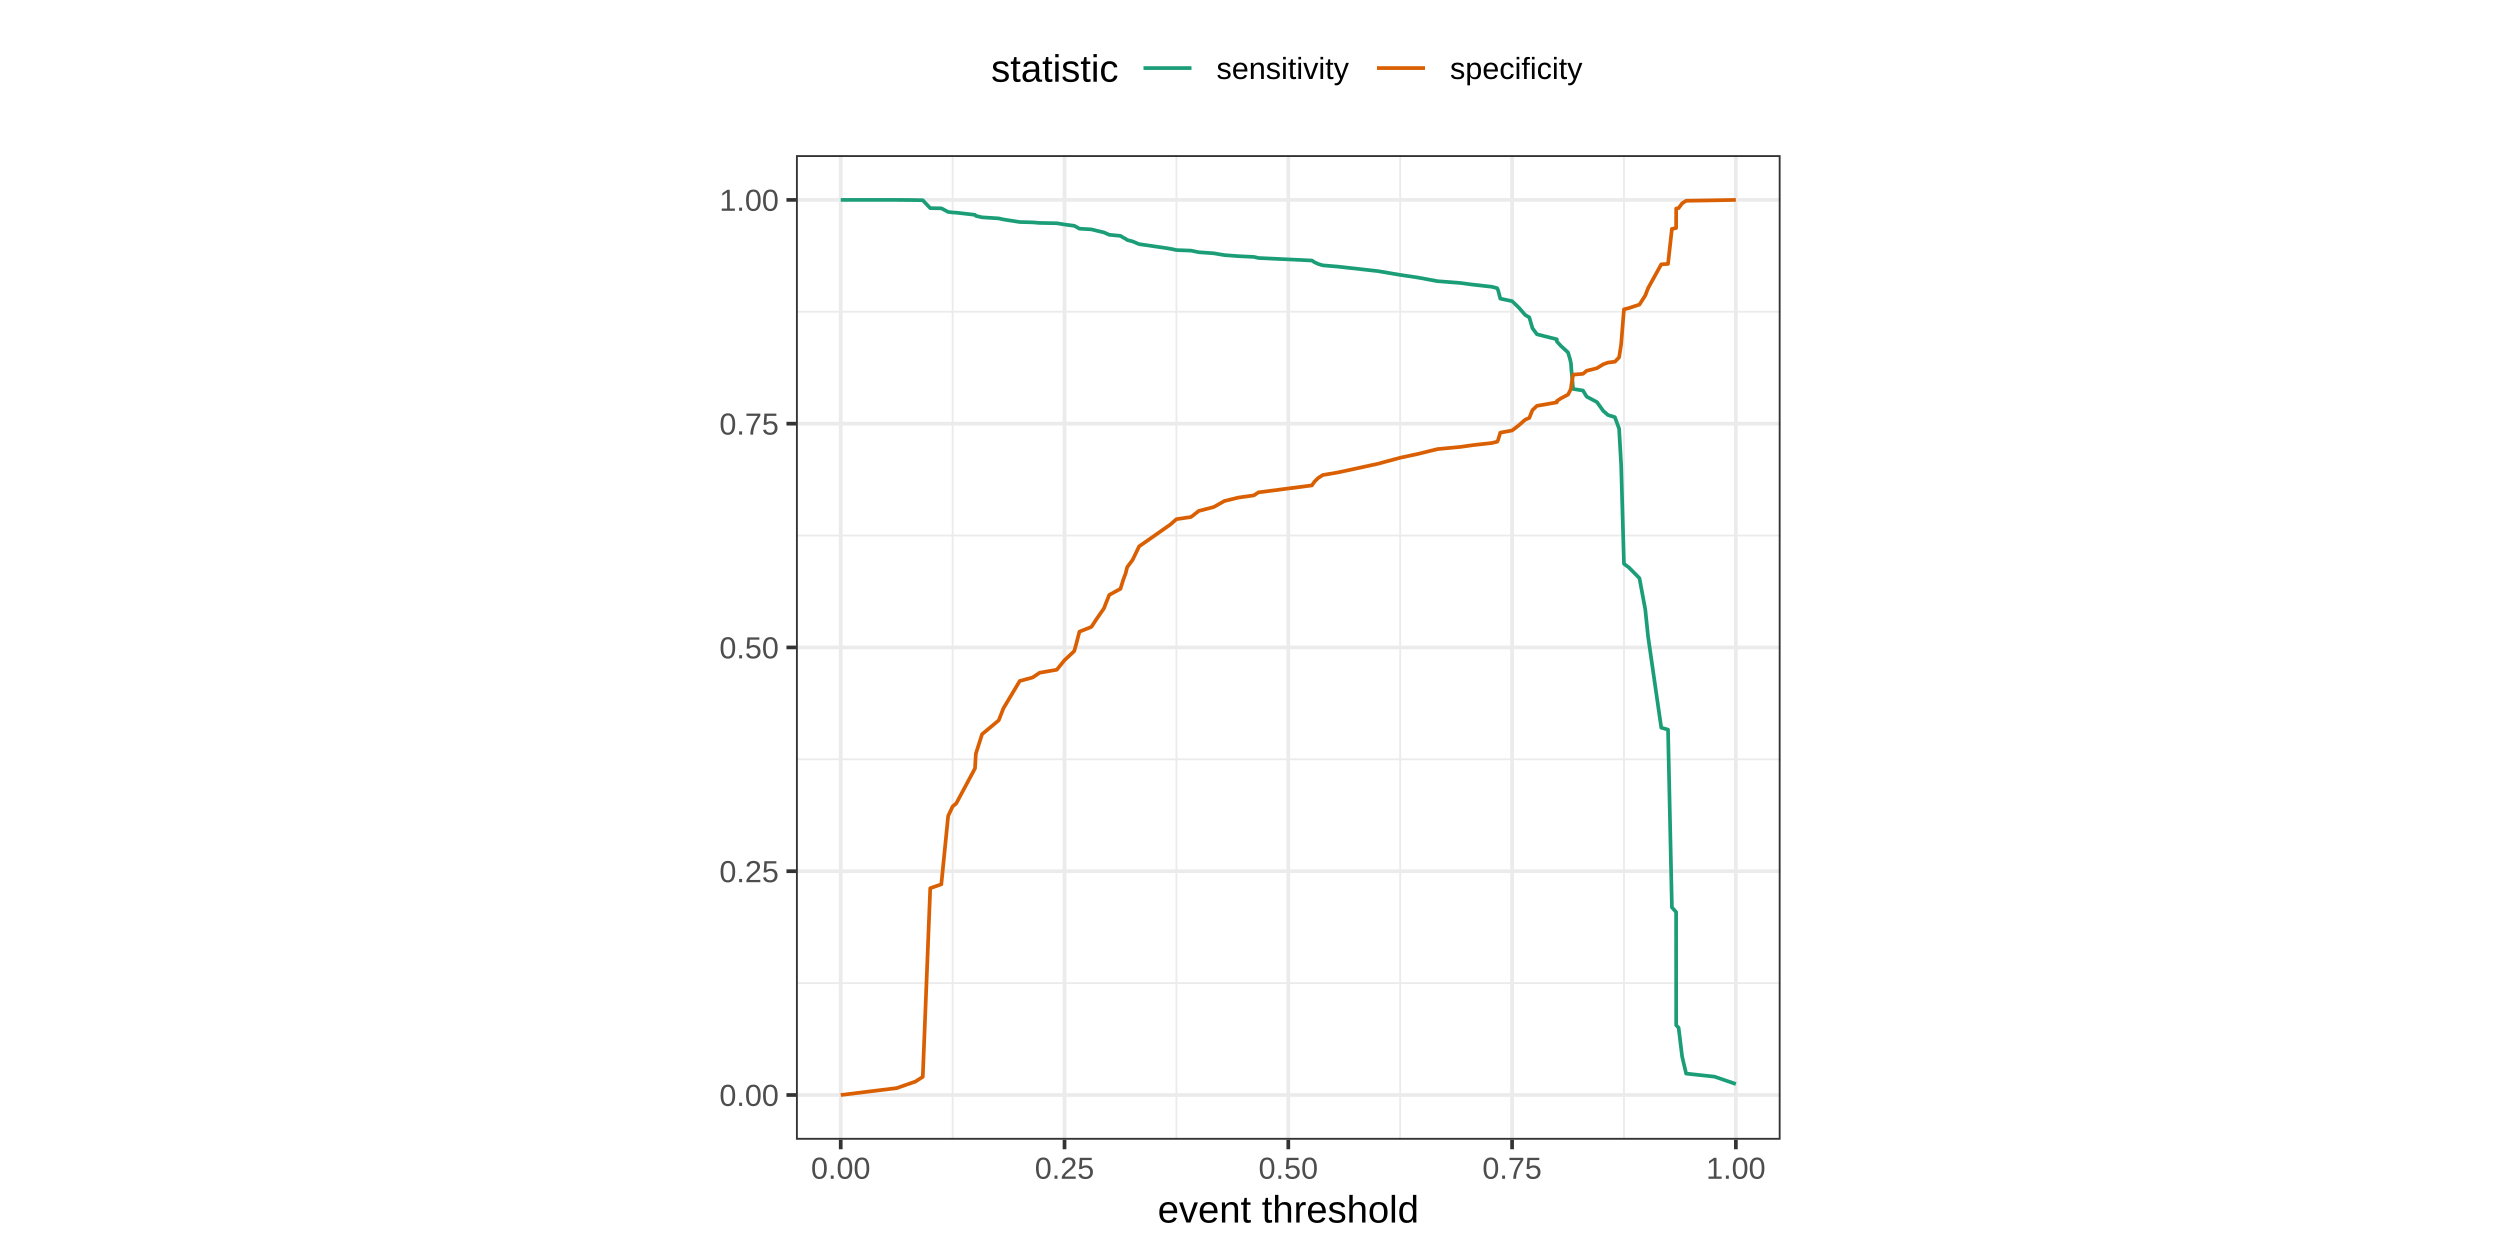
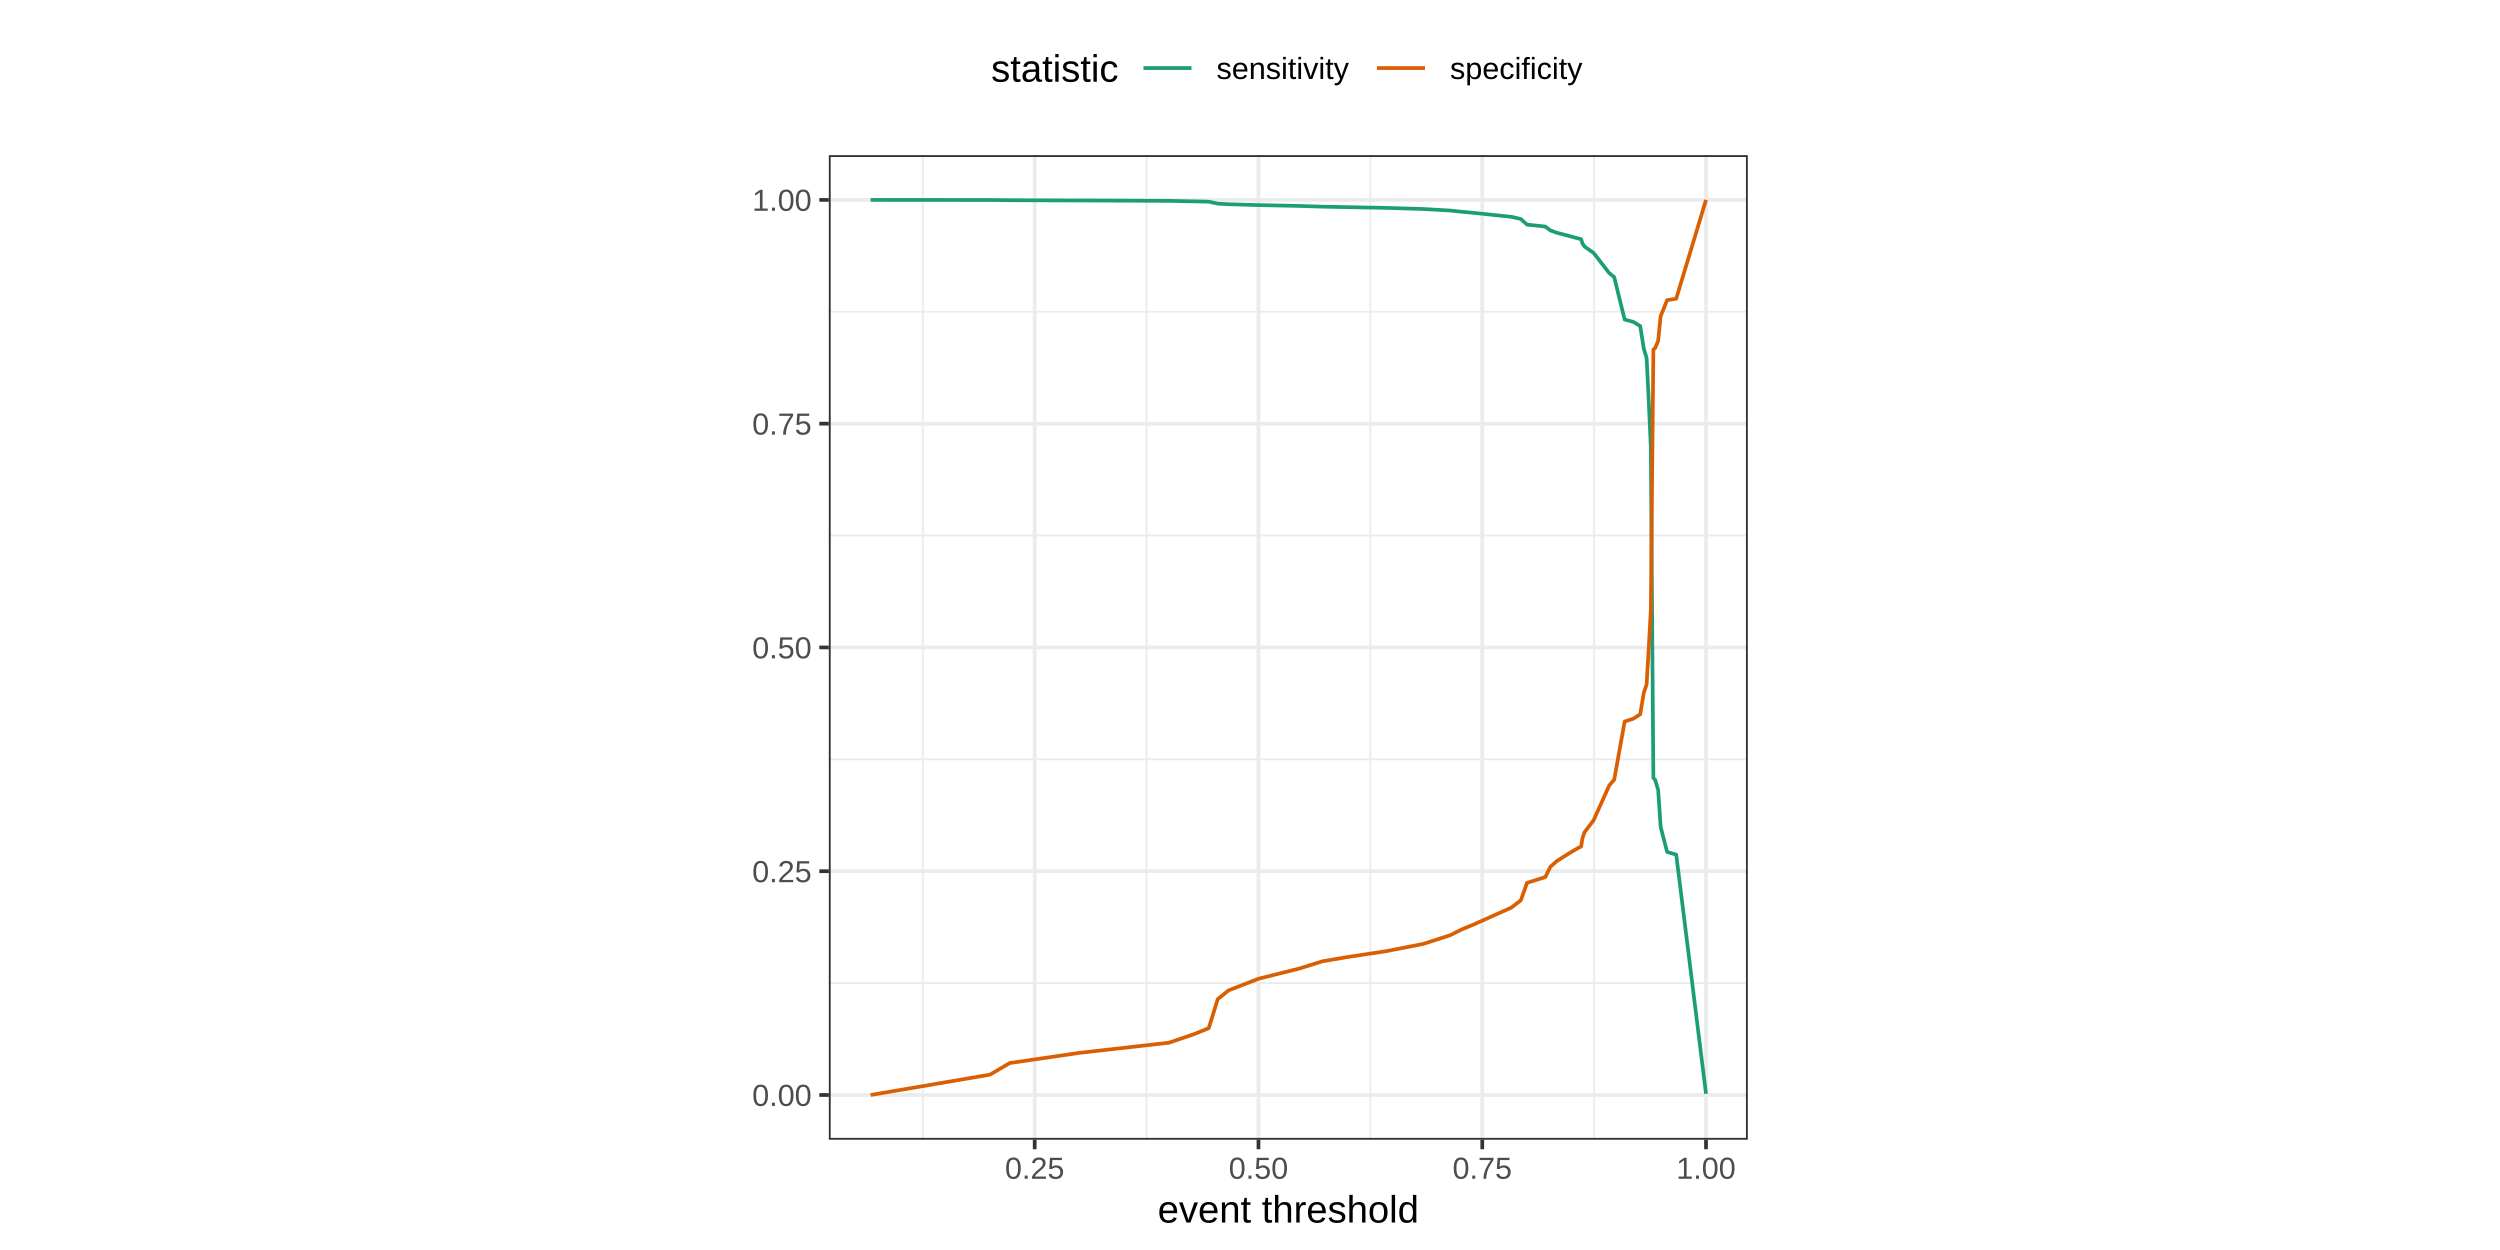
<svg xmlns="http://www.w3.org/2000/svg" class="svglite" width="720.00pt" height="360.00pt" viewBox="0 0 720.00 360.00">
  <defs>
    <style type="text/css">
    .svglite line, .svglite polyline, .svglite polygon, .svglite path, .svglite rect, .svglite circle {
      fill: none;
      stroke: #000000;
      stroke-linecap: round;
      stroke-linejoin: round;
      stroke-miterlimit: 10.00;
    }
    .svglite text {
      white-space: pre;
    }
  </style>
  </defs>
  <rect width="100%" height="100%" style="stroke: none; fill: #FFFFFF;" />
  <defs>
    <clipPath id="cpMC4wMHw3MjAuMDB8MC4wMHwzNjAuMDA=">
      <rect x="0.00" y="0.00" width="720.00" height="360.00" />
    </clipPath>
  </defs>
  <g clip-path="url(#cpMC4wMHw3MjAuMDB8MC4wMHwzNjAuMDA=)">
</g>
  <defs>
-     <clipPath id="cpMjAxLjcwfDUxOC4zMHwwLjAwfDM2MC4wMA==">
-       <rect x="201.70" y="0.00" width="316.59" height="360.00" />
+     <clipPath id="cpMjExLjE2fDUwOC44NHwwLjAwfDM2MC4wMA==">
+       <rect x="211.16" y="0.00" width="297.69" height="360.00" />
    </clipPath>
  </defs>
-   <g clip-path="url(#cpMjAxLjcwfDUxOC4zMHwwLjAwfDM2MC4wMA==)">
-     <rect x="201.70" y="0.00" width="316.59" height="360.00" style="stroke-width: 1.07; stroke: #FFFFFF; fill: #FFFFFF;" />
+   <g clip-path="url(#cpMjExLjE2fDUwOC44NHwwLjAwfDM2MC4wMA==)">
+     <rect x="211.16" y="0.00" width="297.69" height="360.00" style="stroke-width: 1.07; stroke: #FFFFFF; fill: #FFFFFF;" />
  </g>
  <g clip-path="url(#cpMC4wMHw3MjAuMDB8MC4wMHwzNjAuMDA=)">
</g>
  <defs>
-     <clipPath id="cpMjI5LjI0fDUxMi44Mnw0NC42OHwzMjguMjU=">
-       <rect x="229.24" y="44.68" width="283.57" height="283.57" />
+     <clipPath id="cpMjM4LjcwfDUwMy4zNnw0NC42OHwzMjguMjU=">
+       <rect x="238.70" y="44.68" width="264.67" height="283.57" />
    </clipPath>
  </defs>
-   <g clip-path="url(#cpMjI5LjI0fDUxMi44Mnw0NC42OHwzMjguMjU=)">
-     <rect x="229.24" y="44.68" width="283.57" height="283.57" style="stroke-width: 1.07; stroke: none; fill: #FFFFFF;" />
-     <polyline points="229.24,283.14 512.82,283.14 " style="stroke-width: 0.53; stroke: #EBEBEB; stroke-linecap: butt;" />
-     <polyline points="229.24,218.69 512.82,218.69 " style="stroke-width: 0.53; stroke: #EBEBEB; stroke-linecap: butt;" />
-     <polyline points="229.24,154.24 512.82,154.24 " style="stroke-width: 0.53; stroke: #EBEBEB; stroke-linecap: butt;" />
-     <polyline points="229.24,89.79 512.82,89.79 " style="stroke-width: 0.53; stroke: #EBEBEB; stroke-linecap: butt;" />
-     <polyline points="274.36,328.25 274.36,44.68 " style="stroke-width: 0.53; stroke: #EBEBEB; stroke-linecap: butt;" />
-     <polyline points="338.81,328.25 338.81,44.68 " style="stroke-width: 0.53; stroke: #EBEBEB; stroke-linecap: butt;" />
-     <polyline points="403.25,328.25 403.25,44.68 " style="stroke-width: 0.53; stroke: #EBEBEB; stroke-linecap: butt;" />
-     <polyline points="467.70,328.25 467.70,44.68 " style="stroke-width: 0.53; stroke: #EBEBEB; stroke-linecap: butt;" />
-     <polyline points="229.24,315.36 512.82,315.36 " style="stroke-width: 1.07; stroke: #EBEBEB; stroke-linecap: butt;" />
-     <polyline points="229.24,250.91 512.82,250.91 " style="stroke-width: 1.07; stroke: #EBEBEB; stroke-linecap: butt;" />
-     <polyline points="229.24,186.46 512.82,186.46 " style="stroke-width: 1.07; stroke: #EBEBEB; stroke-linecap: butt;" />
-     <polyline points="229.24,122.02 512.82,122.02 " style="stroke-width: 1.07; stroke: #EBEBEB; stroke-linecap: butt;" />
-     <polyline points="229.24,57.57 512.82,57.57 " style="stroke-width: 1.07; stroke: #EBEBEB; stroke-linecap: butt;" />
-     <polyline points="242.13,328.25 242.13,44.68 " style="stroke-width: 1.07; stroke: #EBEBEB; stroke-linecap: butt;" />
-     <polyline points="306.58,328.25 306.58,44.68 " style="stroke-width: 1.07; stroke: #EBEBEB; stroke-linecap: butt;" />
-     <polyline points="371.03,328.25 371.03,44.68 " style="stroke-width: 1.07; stroke: #EBEBEB; stroke-linecap: butt;" />
-     <polyline points="435.48,328.25 435.48,44.68 " style="stroke-width: 1.07; stroke: #EBEBEB; stroke-linecap: butt;" />
-     <polyline points="499.93,328.25 499.93,44.68 " style="stroke-width: 1.07; stroke: #EBEBEB; stroke-linecap: butt;" />
-     <polyline points="242.13,57.57 258.25,57.57 263.62,57.62 265.76,57.67 267.91,59.95 271.10,60.00 273.07,61.04 274.36,61.19 275.40,61.25 280.80,61.87 281.05,62.18 282.84,62.59 287.63,62.90 289.00,63.21 293.69,63.94 297.37,64.04 299.42,64.20 304.36,64.30 306.58,64.66 309.38,65.03 309.97,65.34 310.88,65.86 314.32,66.06 315.79,66.43 317.95,66.94 318.52,67.20 319.47,67.62 322.69,67.93 323.54,68.45 324.16,68.76 324.63,69.12 326.20,69.53 328.06,70.31 335.88,71.45 337.11,71.66 338.81,72.02 343.01,72.18 345.25,72.64 349.55,72.95 352.62,73.47 356.71,73.78 361.11,73.99 362.44,74.30 377.81,75.03 378.61,75.54 379.62,76.01 380.95,76.42 385.35,76.79 396.81,78.08 403.25,79.17 408.45,79.95 414.00,80.98 420.61,81.50 424.11,81.97 429.62,82.59 431.18,83.00 431.45,83.57 432.09,86.01 435.48,86.73 437.43,88.60 438.55,89.89 439.27,90.72 440.44,91.40 441.34,94.51 442.64,96.27 448.37,97.72 448.37,98.34 449.49,99.58 451.59,101.50 452.19,103.52 452.44,104.66 452.54,106.27 453.06,112.02 455.91,112.48 456.96,114.24 459.92,115.80 461.74,118.34 463.10,119.53 465.09,120.15 466.30,123.47 466.89,133.83 467.70,162.37 469.15,163.46 472.16,166.52 473.84,175.53 474.65,183.36 478.44,209.57 480.39,210.14 481.51,261.33 482.72,262.67 482.74,295.26 483.44,295.99 484.46,304.33 485.61,309.20 493.79,310.08 499.93,312.20 " style="stroke-width: 1.07; stroke: #1B9E77; stroke-linecap: butt;" />
-     <polyline points="242.13,315.36 258.25,313.37 263.62,311.50 265.76,310.13 267.91,255.80 271.10,254.68 273.07,235.00 274.36,232.25 275.40,231.38 280.80,221.29 281.05,217.05 282.84,211.45 287.63,207.46 289.00,203.97 293.69,196.12 297.37,195.12 299.42,193.75 304.36,192.88 306.58,190.14 309.38,187.52 309.97,185.41 310.88,181.92 314.32,180.55 315.79,178.30 317.95,175.19 318.52,173.69 319.47,171.33 322.69,169.58 323.54,166.84 324.16,165.22 324.63,163.35 326.20,161.23 328.06,157.37 335.88,151.89 337.11,151.02 338.81,149.52 343.01,148.90 345.25,147.15 349.55,146.03 352.62,144.29 356.71,143.29 361.11,142.67 362.44,141.80 377.81,139.80 378.61,138.68 379.62,137.68 380.95,136.81 385.35,136.06 396.81,133.57 403.25,131.83 408.45,130.71 414.00,129.34 420.61,128.71 424.11,128.21 429.62,127.59 431.18,127.22 431.45,126.72 432.09,124.60 435.48,123.98 437.43,122.48 438.55,121.49 439.27,120.86 440.44,120.36 441.34,118.12 442.64,116.88 448.37,115.88 448.37,115.51 449.49,114.76 451.59,113.64 452.19,112.51 452.44,111.89 452.54,111.02 453.06,107.90 455.91,107.66 456.96,106.78 459.92,106.04 461.74,104.91 463.10,104.42 465.09,104.17 466.30,102.92 466.89,99.18 467.70,89.09 469.15,88.72 472.16,87.72 473.84,85.10 474.65,82.99 478.44,76.13 480.39,76.01 481.51,65.92 482.72,65.67 482.74,60.06 483.44,59.93 484.46,58.56 485.61,57.82 493.79,57.69 499.93,57.57 " style="stroke-width: 1.07; stroke: #D95F02; stroke-linecap: butt;" />
-     <rect x="229.24" y="44.68" width="283.57" height="283.57" style="stroke-width: 1.07; stroke: #333333;" />
+   <g clip-path="url(#cpMjM4LjcwfDUwMy4zNnw0NC42OHwzMjguMjU=)">
+     <rect x="238.70" y="44.68" width="264.67" height="283.57" style="stroke-width: 1.07; stroke: none; fill: #FFFFFF;" />
+     <polyline points="238.70,283.14 503.36,283.14 " style="stroke-width: 0.53; stroke: #EBEBEB; stroke-linecap: butt;" />
+     <polyline points="238.70,218.69 503.36,218.69 " style="stroke-width: 0.53; stroke: #EBEBEB; stroke-linecap: butt;" />
+     <polyline points="238.70,154.24 503.36,154.24 " style="stroke-width: 0.53; stroke: #EBEBEB; stroke-linecap: butt;" />
+     <polyline points="238.70,89.79 503.36,89.79 " style="stroke-width: 0.53; stroke: #EBEBEB; stroke-linecap: butt;" />
+     <polyline points="265.76,328.25 265.76,44.68 " style="stroke-width: 0.53; stroke: #EBEBEB; stroke-linecap: butt;" />
+     <polyline points="330.21,328.25 330.21,44.68 " style="stroke-width: 0.53; stroke: #EBEBEB; stroke-linecap: butt;" />
+     <polyline points="394.66,328.25 394.66,44.68 " style="stroke-width: 0.53; stroke: #EBEBEB; stroke-linecap: butt;" />
+     <polyline points="459.11,328.25 459.11,44.68 " style="stroke-width: 0.53; stroke: #EBEBEB; stroke-linecap: butt;" />
+     <polyline points="238.70,315.36 503.36,315.36 " style="stroke-width: 1.07; stroke: #EBEBEB; stroke-linecap: butt;" />
+     <polyline points="238.70,250.91 503.36,250.91 " style="stroke-width: 1.07; stroke: #EBEBEB; stroke-linecap: butt;" />
+     <polyline points="238.70,186.46 503.36,186.46 " style="stroke-width: 1.07; stroke: #EBEBEB; stroke-linecap: butt;" />
+     <polyline points="238.70,122.02 503.36,122.02 " style="stroke-width: 1.07; stroke: #EBEBEB; stroke-linecap: butt;" />
+     <polyline points="238.70,57.57 503.36,57.57 " style="stroke-width: 1.07; stroke: #EBEBEB; stroke-linecap: butt;" />
+     <polyline points="297.99,328.25 297.99,44.68 " style="stroke-width: 1.07; stroke: #EBEBEB; stroke-linecap: butt;" />
+     <polyline points="362.44,328.25 362.44,44.68 " style="stroke-width: 1.07; stroke: #EBEBEB; stroke-linecap: butt;" />
+     <polyline points="426.89,328.25 426.89,44.68 " style="stroke-width: 1.07; stroke: #EBEBEB; stroke-linecap: butt;" />
+     <polyline points="491.33,328.25 491.33,44.68 " style="stroke-width: 1.07; stroke: #EBEBEB; stroke-linecap: butt;" />
+     <polyline points="250.73,57.57 285.10,57.60 290.83,57.67 310.88,57.74 336.66,57.85 344.02,57.99 348.12,58.09 350.72,58.65 353.84,58.82 362.44,59.07 374.15,59.31 380.85,59.52 388.22,59.66 399.26,59.87 409.93,60.19 417.68,60.64 421.03,60.99 424.08,61.27 435.29,62.45 438.00,63.08 439.78,64.69 445.06,65.25 446.50,66.36 448.37,67.03 451.67,67.90 454.51,68.67 455.36,68.88 455.78,70.17 456.38,71.04 458.94,72.82 463.46,78.65 464.89,79.81 467.90,92.03 470.43,92.72 472.38,93.91 473.43,100.51 474.15,102.85 474.24,103.34 474.52,109.24 474.69,112.24 475.44,128.93 476.17,224.06 476.69,224.62 477.55,227.52 477.97,233.70 478.27,238.17 480.13,245.36 482.75,246.13 491.33,315.01 " style="stroke-width: 1.07; stroke: #1B9E77; stroke-linecap: butt;" />
+     <polyline points="250.73,315.36 285.10,309.50 290.83,306.15 310.88,303.22 336.66,300.30 344.02,297.78 348.12,296.11 350.72,287.74 353.84,285.23 362.44,281.88 374.15,278.95 380.85,276.86 388.22,275.60 399.26,273.93 409.93,271.84 417.68,269.33 421.03,267.65 424.08,266.40 435.29,261.38 438.00,259.28 439.78,254.26 445.06,252.59 446.50,249.66 448.37,247.98 451.67,245.89 454.51,244.22 455.36,243.80 455.78,241.29 456.38,239.61 458.94,236.27 463.46,226.22 464.89,224.55 467.90,207.81 470.43,206.97 472.38,205.71 473.43,199.44 474.15,197.35 474.24,196.93 474.52,191.90 474.69,189.39 475.44,175.58 476.17,100.67 476.69,100.25 477.55,98.16 477.97,93.98 478.27,91.05 480.13,86.44 482.75,86.02 491.33,57.57 " style="stroke-width: 1.07; stroke: #D95F02; stroke-linecap: butt;" />
+     <rect x="238.70" y="44.68" width="264.67" height="283.57" style="stroke-width: 1.07; stroke: #333333;" />
  </g>
  <g clip-path="url(#cpMC4wMHw3MjAuMDB8MC4wMHwzNjAuMDA=)">
-     <text x="224.31" y="318.51" text-anchor="end" style="font-size: 8.80px;fill: #4D4D4D; font-family: &quot;Arial&quot;;" textLength="17.13px" lengthAdjust="spacingAndGlyphs">0.00</text>
-     <text x="224.31" y="254.07" text-anchor="end" style="font-size: 8.80px;fill: #4D4D4D; font-family: &quot;Arial&quot;;" textLength="17.13px" lengthAdjust="spacingAndGlyphs">0.25</text>
-     <text x="224.31" y="189.62" text-anchor="end" style="font-size: 8.80px;fill: #4D4D4D; font-family: &quot;Arial&quot;;" textLength="17.13px" lengthAdjust="spacingAndGlyphs">0.50</text>
-     <text x="224.31" y="125.17" text-anchor="end" style="font-size: 8.80px;fill: #4D4D4D; font-family: &quot;Arial&quot;;" textLength="17.13px" lengthAdjust="spacingAndGlyphs">0.75</text>
-     <text x="224.31" y="60.72" text-anchor="end" style="font-size: 8.80px;fill: #4D4D4D; font-family: &quot;Arial&quot;;" textLength="17.13px" lengthAdjust="spacingAndGlyphs">1.00</text>
-     <polyline points="226.50,315.36 229.24,315.36 " style="stroke-width: 1.07; stroke: #333333; stroke-linecap: butt;" />
-     <polyline points="226.50,250.91 229.24,250.91 " style="stroke-width: 1.07; stroke: #333333; stroke-linecap: butt;" />
-     <polyline points="226.50,186.46 229.24,186.46 " style="stroke-width: 1.07; stroke: #333333; stroke-linecap: butt;" />
-     <polyline points="226.50,122.02 229.24,122.02 " style="stroke-width: 1.07; stroke: #333333; stroke-linecap: butt;" />
-     <polyline points="226.50,57.57 229.24,57.57 " style="stroke-width: 1.07; stroke: #333333; stroke-linecap: butt;" />
-     <polyline points="242.13,330.99 242.13,328.25 " style="stroke-width: 1.07; stroke: #333333; stroke-linecap: butt;" />
-     <polyline points="306.58,330.99 306.58,328.25 " style="stroke-width: 1.07; stroke: #333333; stroke-linecap: butt;" />
-     <polyline points="371.03,330.99 371.03,328.25 " style="stroke-width: 1.07; stroke: #333333; stroke-linecap: butt;" />
-     <polyline points="435.48,330.99 435.48,328.25 " style="stroke-width: 1.07; stroke: #333333; stroke-linecap: butt;" />
-     <polyline points="499.93,330.99 499.93,328.25 " style="stroke-width: 1.07; stroke: #333333; stroke-linecap: butt;" />
-     <text x="242.13" y="339.49" text-anchor="middle" style="font-size: 8.80px;fill: #4D4D4D; font-family: &quot;Arial&quot;;" textLength="17.13px" lengthAdjust="spacingAndGlyphs">0.00</text>
-     <text x="306.58" y="339.49" text-anchor="middle" style="font-size: 8.80px;fill: #4D4D4D; font-family: &quot;Arial&quot;;" textLength="17.13px" lengthAdjust="spacingAndGlyphs">0.25</text>
-     <text x="371.03" y="339.49" text-anchor="middle" style="font-size: 8.80px;fill: #4D4D4D; font-family: &quot;Arial&quot;;" textLength="17.13px" lengthAdjust="spacingAndGlyphs">0.50</text>
-     <text x="435.48" y="339.49" text-anchor="middle" style="font-size: 8.80px;fill: #4D4D4D; font-family: &quot;Arial&quot;;" textLength="17.13px" lengthAdjust="spacingAndGlyphs">0.75</text>
-     <text x="499.93" y="339.49" text-anchor="middle" style="font-size: 8.80px;fill: #4D4D4D; font-family: &quot;Arial&quot;;" textLength="17.13px" lengthAdjust="spacingAndGlyphs">1.00</text>
+     <text x="233.76" y="318.51" text-anchor="end" style="font-size: 8.80px;fill: #4D4D4D; font-family: &quot;Arial&quot;;" textLength="17.13px" lengthAdjust="spacingAndGlyphs">0.00</text>
+     <text x="233.76" y="254.07" text-anchor="end" style="font-size: 8.80px;fill: #4D4D4D; font-family: &quot;Arial&quot;;" textLength="17.13px" lengthAdjust="spacingAndGlyphs">0.25</text>
+     <text x="233.76" y="189.62" text-anchor="end" style="font-size: 8.80px;fill: #4D4D4D; font-family: &quot;Arial&quot;;" textLength="17.13px" lengthAdjust="spacingAndGlyphs">0.50</text>
+     <text x="233.76" y="125.17" text-anchor="end" style="font-size: 8.80px;fill: #4D4D4D; font-family: &quot;Arial&quot;;" textLength="17.13px" lengthAdjust="spacingAndGlyphs">0.75</text>
+     <text x="233.76" y="60.72" text-anchor="end" style="font-size: 8.80px;fill: #4D4D4D; font-family: &quot;Arial&quot;;" textLength="17.13px" lengthAdjust="spacingAndGlyphs">1.00</text>
+     <polyline points="235.96,315.36 238.70,315.36 " style="stroke-width: 1.07; stroke: #333333; stroke-linecap: butt;" />
+     <polyline points="235.96,250.91 238.70,250.91 " style="stroke-width: 1.07; stroke: #333333; stroke-linecap: butt;" />
+     <polyline points="235.96,186.46 238.70,186.46 " style="stroke-width: 1.07; stroke: #333333; stroke-linecap: butt;" />
+     <polyline points="235.96,122.02 238.70,122.02 " style="stroke-width: 1.07; stroke: #333333; stroke-linecap: butt;" />
+     <polyline points="235.96,57.57 238.70,57.57 " style="stroke-width: 1.07; stroke: #333333; stroke-linecap: butt;" />
+     <polyline points="297.99,330.99 297.99,328.25 " style="stroke-width: 1.07; stroke: #333333; stroke-linecap: butt;" />
+     <polyline points="362.44,330.99 362.44,328.25 " style="stroke-width: 1.07; stroke: #333333; stroke-linecap: butt;" />
+     <polyline points="426.89,330.99 426.89,328.25 " style="stroke-width: 1.07; stroke: #333333; stroke-linecap: butt;" />
+     <polyline points="491.33,330.99 491.33,328.25 " style="stroke-width: 1.07; stroke: #333333; stroke-linecap: butt;" />
+     <text x="297.99" y="339.49" text-anchor="middle" style="font-size: 8.80px;fill: #4D4D4D; font-family: &quot;Arial&quot;;" textLength="17.13px" lengthAdjust="spacingAndGlyphs">0.25</text>
+     <text x="362.44" y="339.49" text-anchor="middle" style="font-size: 8.80px;fill: #4D4D4D; font-family: &quot;Arial&quot;;" textLength="17.13px" lengthAdjust="spacingAndGlyphs">0.50</text>
+     <text x="426.89" y="339.49" text-anchor="middle" style="font-size: 8.80px;fill: #4D4D4D; font-family: &quot;Arial&quot;;" textLength="17.13px" lengthAdjust="spacingAndGlyphs">0.75</text>
+     <text x="491.33" y="339.49" text-anchor="middle" style="font-size: 8.80px;fill: #4D4D4D; font-family: &quot;Arial&quot;;" textLength="17.13px" lengthAdjust="spacingAndGlyphs">1.00</text>
    <text x="371.03" y="352.10" text-anchor="middle" style="font-size: 11.00px; font-family: &quot;Arial&quot;;" textLength="75.23px" lengthAdjust="spacingAndGlyphs">event threshold</text>
    <rect x="279.97" y="5.48" width="182.12" height="28.24" style="stroke-width: 1.07; stroke: none; fill: #FFFFFF;" />
    <text x="285.45" y="23.54" style="font-size: 11.00px; font-family: &quot;Arial&quot;;" textLength="36.66px" lengthAdjust="spacingAndGlyphs">statistic</text>
    <rect x="327.60" y="10.96" width="17.28" height="17.28" style="stroke-width: 1.07; stroke: none; fill: #FFFFFF;" />
    <line x1="329.33" y1="19.60" x2="343.15" y2="19.60" style="stroke-width: 1.07; stroke: #1B9E77; stroke-linecap: butt;" />
    <rect x="394.85" y="10.96" width="17.28" height="17.28" style="stroke-width: 1.07; stroke: none; fill: #FFFFFF;" />
    <line x1="396.57" y1="19.60" x2="410.40" y2="19.60" style="stroke-width: 1.07; stroke: #D95F02; stroke-linecap: butt;" />
    <text x="350.36" y="22.75" style="font-size: 8.80px; font-family: &quot;Arial&quot;;" textLength="38.12px" lengthAdjust="spacingAndGlyphs">sensitivity</text>
    <text x="417.61" y="22.75" style="font-size: 8.80px; font-family: &quot;Arial&quot;;" textLength="38.12px" lengthAdjust="spacingAndGlyphs">specificity</text>
  </g>
</svg>
